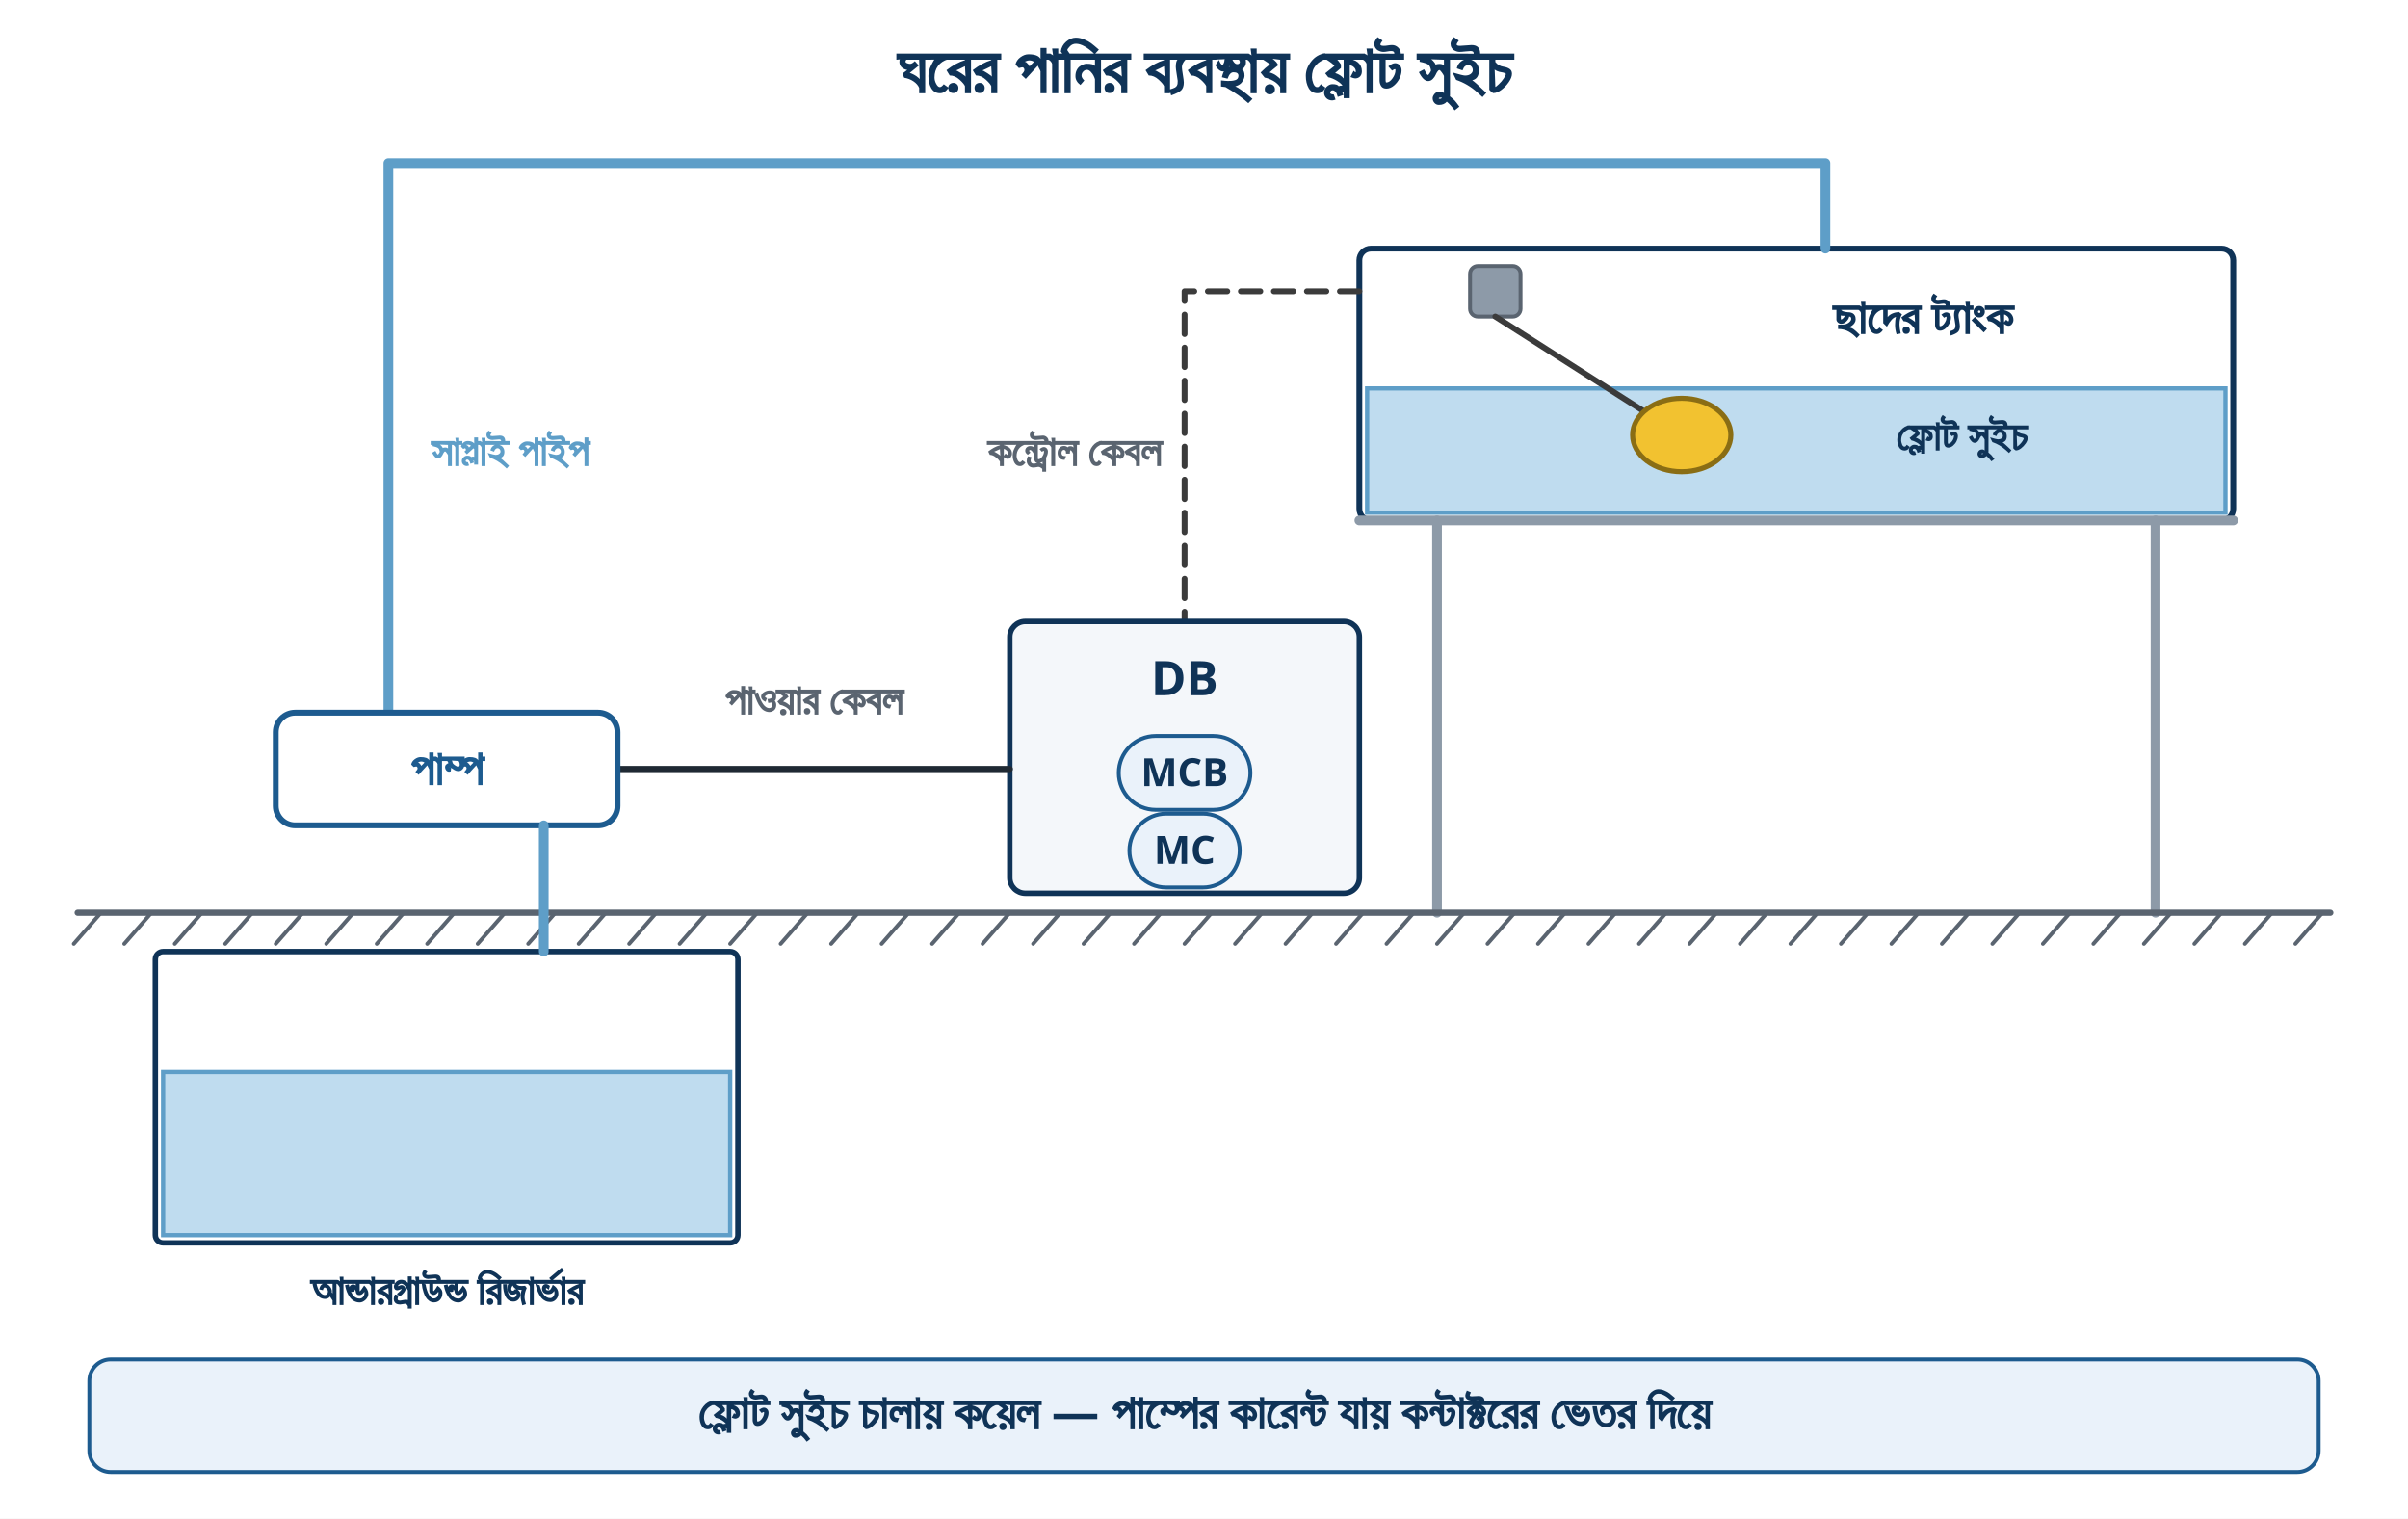
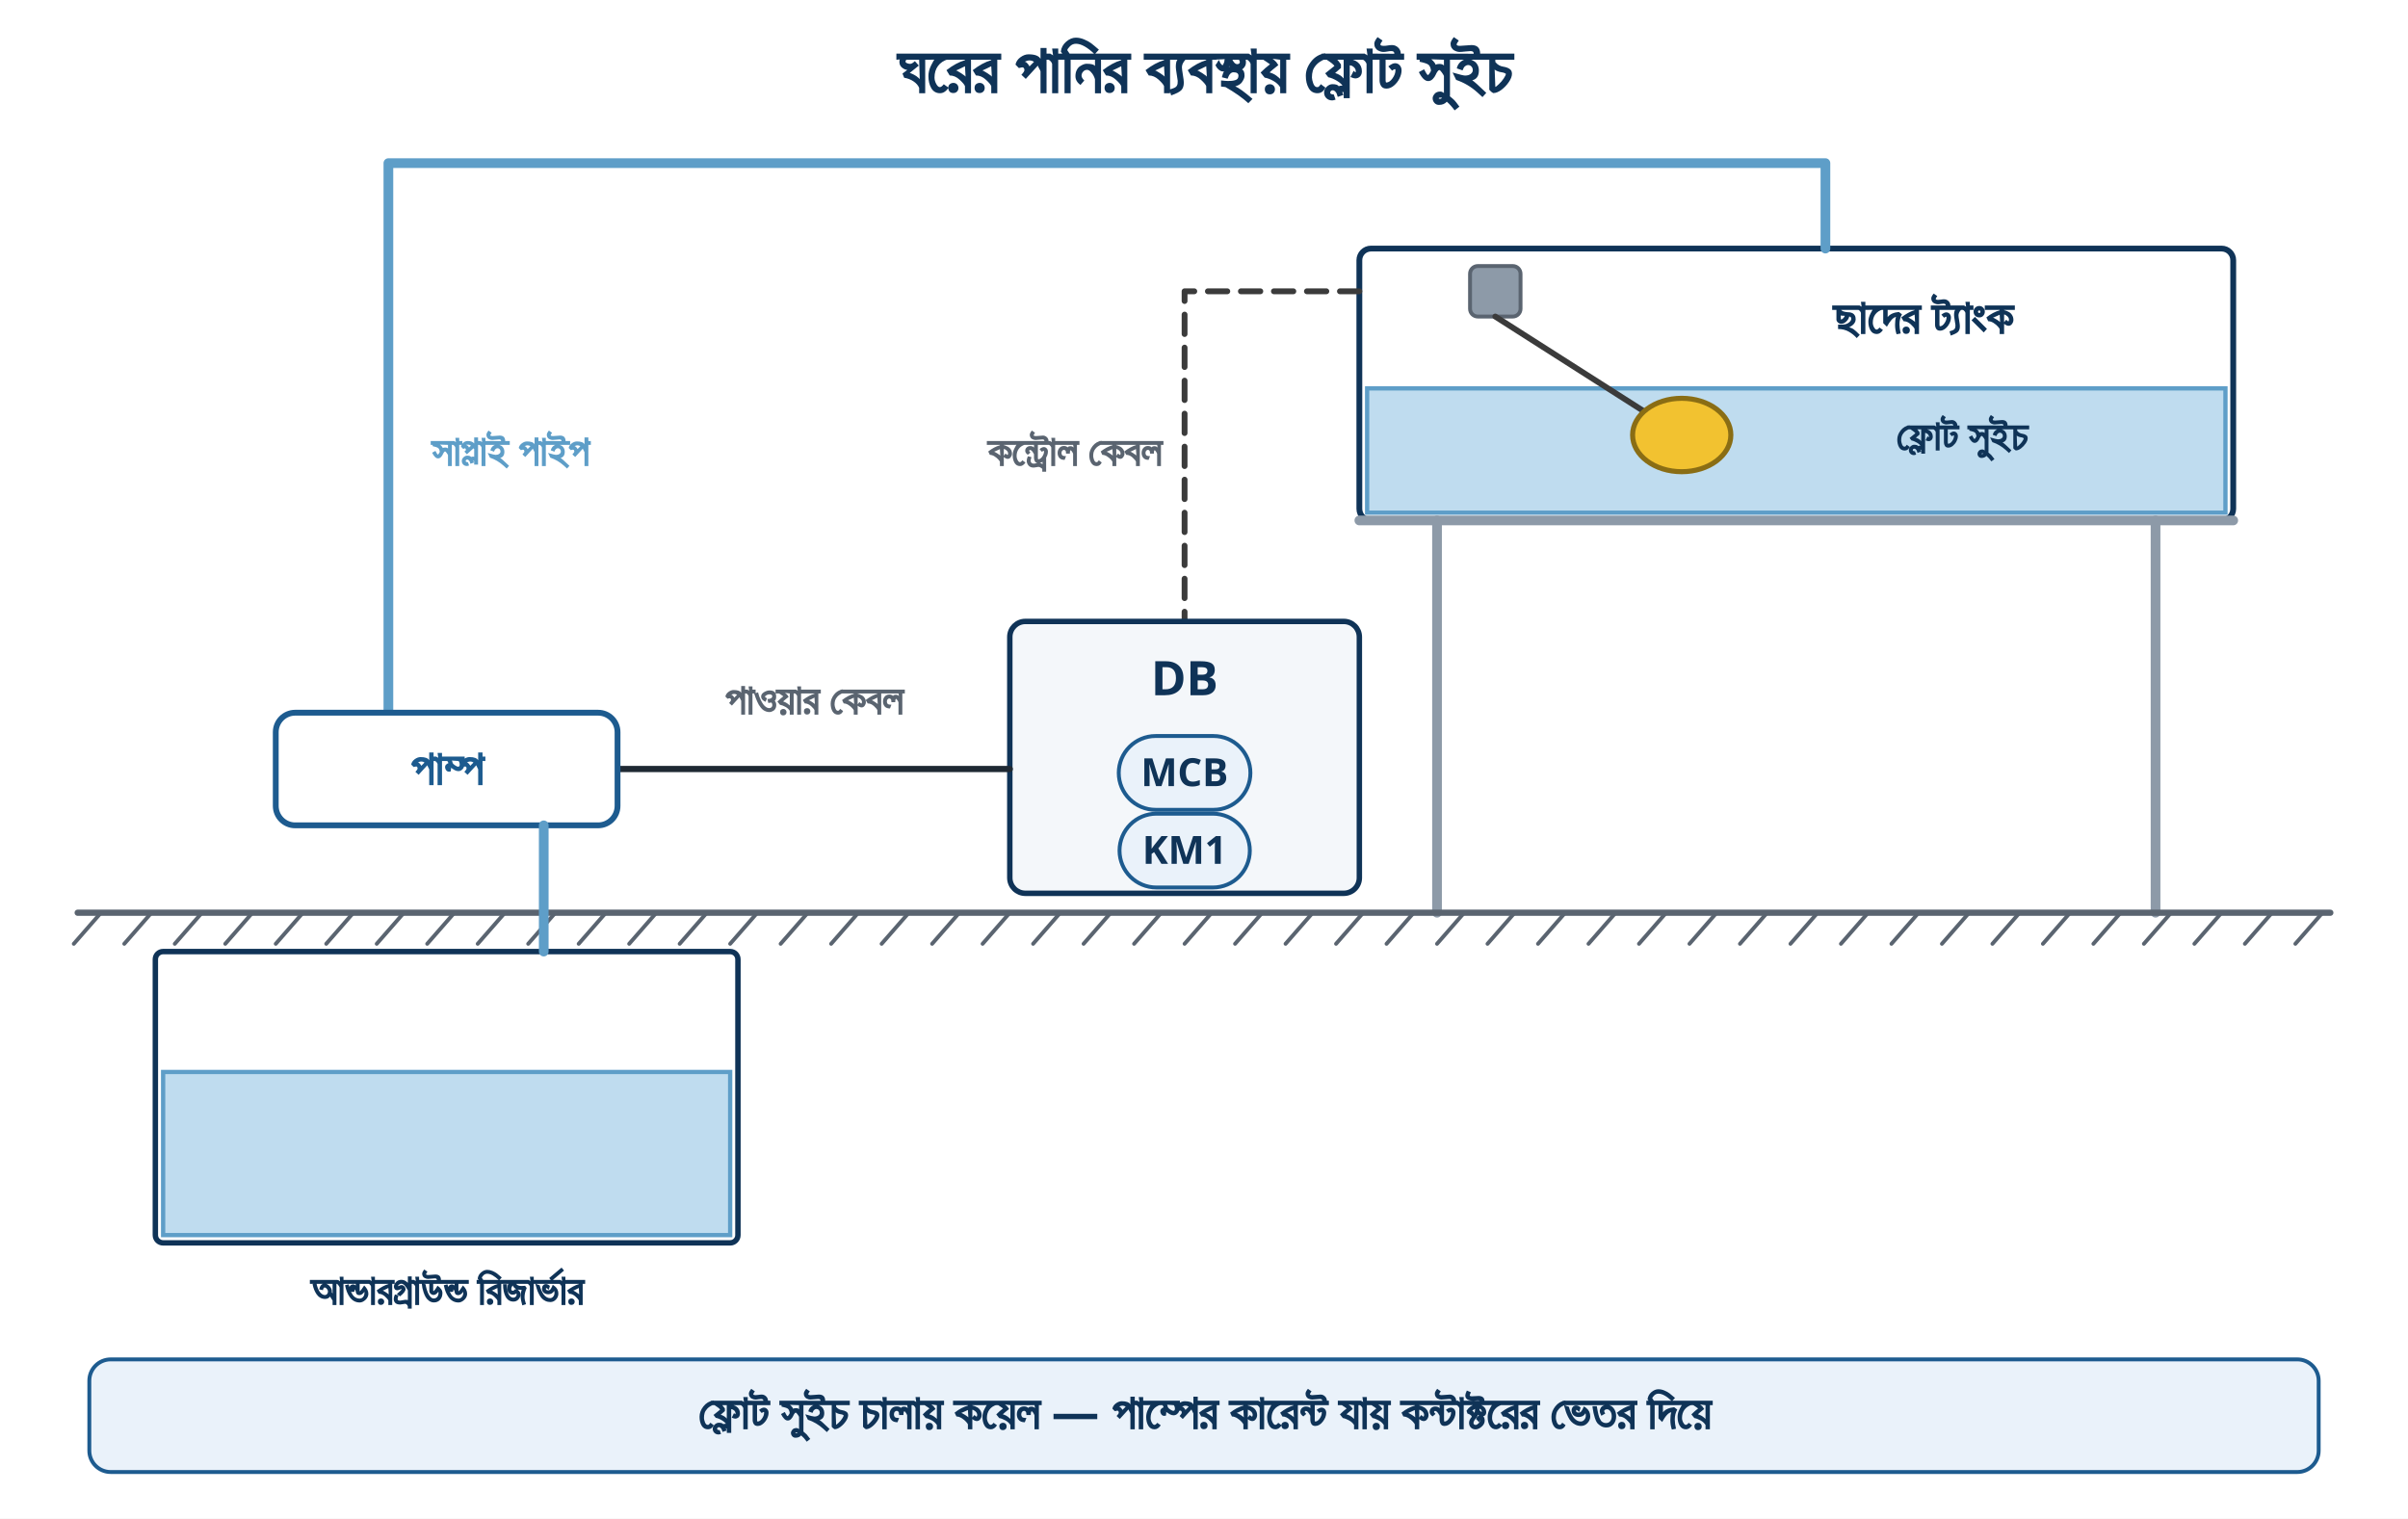
<svg xmlns="http://www.w3.org/2000/svg" width="1240" height="782" viewBox="0 0 1240 782">
  <rect width="1240" height="782" fill="#FFFFFF" />
  <text x="620.0" y="48.0" font-family="Kalpurush" font-size="34" font-weight="700" fill="#0F3357" text-anchor="middle">ঘরের পানির ব্যবস্থায় ফ্লোট সুইচ</text>
  <rect x="700.0" y="128.0" width="450.0" height="140.0" rx="6" fill="#FFFFFF" stroke="#0F3357" stroke-width="3.0" />
  <rect x="704.0" y="200.0" width="442.0" height="64.0" rx="0" fill="#BFDCEF" stroke="#5E9EC8" stroke-width="2.2" />
  <text x="990.0" y="172.0" font-family="Kalpurush" font-size="24.5" font-weight="700" fill="#0F3357" text-anchor="middle">ছাদের ট্যাংক</text>
  <path d="M 740 268 L 740 470" fill="none" stroke="#8D9AA8" stroke-width="5.0" stroke-linecap="round" stroke-linejoin="round" />
  <path d="M 1110 268 L 1110 470" fill="none" stroke="#8D9AA8" stroke-width="5.0" stroke-linecap="round" stroke-linejoin="round" />
  <path d="M 700 268 L 1150 268" fill="none" stroke="#8D9AA8" stroke-width="5.0" stroke-linecap="round" stroke-linejoin="round" />
  <path d="M 200 367 L 200 84 L 940 84 L 940 128" fill="none" stroke="#5E9EC8" stroke-width="5.0" stroke-linecap="round" stroke-linejoin="round" />
  <text x="222.0" y="240.0" font-family="Kalpurush" font-size="21.5" font-weight="700" fill="#5E9EC8" text-anchor="start">সাপ্লাই পাইপ</text>
  <rect x="757.0" y="137.0" width="26.0" height="26.0" rx="4" fill="#8D9AA8" stroke="#5A6470" stroke-width="2" />
  <path d="M 770 163 L 850 214" fill="none" stroke="#3B3B3B" stroke-width="3.0" stroke-linecap="round" stroke-linejoin="round" />
  <ellipse cx="866.0" cy="224.0" rx="25.3" ry="18.9" fill="#F2C230" stroke="#8A6D14" stroke-width="2.6" />
  <text x="1010.0" y="232.0" font-family="Kalpurush" font-size="21.5" font-weight="700" fill="#0F3357" text-anchor="middle">ফ্লোট সুইচ</text>
  <path d="M 700 150 L 610 150 L 610 320" fill="none" stroke="#3B3B3B" stroke-width="3.0" stroke-linecap="round" stroke-linejoin="round" stroke-dasharray="10 7" />
  <text x="598.0" y="240.0" font-family="Kalpurush" font-size="21.5" font-weight="700" fill="#5A6470" text-anchor="end">কন্ট্রোল কেবল</text>
  <rect x="520.0" y="320.0" width="180.0" height="140.0" rx="8" fill="#F4F7FA" stroke="#0F3357" stroke-width="2.8" />
  <text x="610.0" y="358.0" font-family="Kalpurush" font-size="24.5" font-weight="700" fill="#0F3357" text-anchor="middle">DB</text>
  <rect x="576.1" y="379.0" width="67.8" height="38.0" rx="19" fill="#EAF2FA" stroke="#1D5B8F" stroke-width="2" />
  <text x="610.0" y="404.8" font-family="Kalpurush" font-size="20" font-weight="700" fill="#0F3357" text-anchor="middle">MCB</text>
-   <rect x="581.6" y="419.0" width="56.8" height="38.0" rx="19" fill="#EAF2FA" stroke="#1D5B8F" stroke-width="2" />
-   <text x="610.0" y="444.8" font-family="Kalpurush" font-size="20" font-weight="700" fill="#0F3357" text-anchor="middle">MC</text>
+   <rect x="576.5" y="419.0" width="67.1" height="38.0" rx="19" fill="#EAF2FA" stroke="#1D5B8F" stroke-width="2" />
+   <text x="610.0" y="444.8" font-family="Kalpurush" font-size="20" font-weight="700" fill="#0F3357" text-anchor="middle">KM1</text>
  <path d="M 520 396 L 318 396" fill="none" stroke="#1F2933" stroke-width="3.2" stroke-linecap="round" stroke-linejoin="round" />
  <text x="419.0" y="368.0" font-family="Kalpurush" font-size="21.5" font-weight="700" fill="#5A6470" text-anchor="middle">পাওয়ার কেবল</text>
  <rect x="142.0" y="367.0" width="176.0" height="58.0" rx="10" fill="#FFFFFF" stroke="#1D5B8F" stroke-width="3.0" />
  <text x="230.0" y="404.3" font-family="Kalpurush" font-size="24.5" font-weight="700" fill="#1D5B8F" text-anchor="middle">পাম্প</text>
  <line x1="40.0" y1="470.0" x2="1200.0" y2="470.0" stroke="#5A6470" stroke-width="3.2" stroke-linecap="round" />
  <path d="M 52 470 L 38 486" fill="none" stroke="#5A6470" stroke-width="2.0" stroke-linecap="round" stroke-linejoin="round" />
  <path d="M 78 470 L 64 486" fill="none" stroke="#5A6470" stroke-width="2.0" stroke-linecap="round" stroke-linejoin="round" />
  <path d="M 104 470 L 90 486" fill="none" stroke="#5A6470" stroke-width="2.0" stroke-linecap="round" stroke-linejoin="round" />
  <path d="M 130 470 L 116 486" fill="none" stroke="#5A6470" stroke-width="2.0" stroke-linecap="round" stroke-linejoin="round" />
  <path d="M 156 470 L 142 486" fill="none" stroke="#5A6470" stroke-width="2.0" stroke-linecap="round" stroke-linejoin="round" />
  <path d="M 182 470 L 168 486" fill="none" stroke="#5A6470" stroke-width="2.0" stroke-linecap="round" stroke-linejoin="round" />
  <path d="M 208 470 L 194 486" fill="none" stroke="#5A6470" stroke-width="2.0" stroke-linecap="round" stroke-linejoin="round" />
  <path d="M 234 470 L 220 486" fill="none" stroke="#5A6470" stroke-width="2.0" stroke-linecap="round" stroke-linejoin="round" />
  <path d="M 260 470 L 246 486" fill="none" stroke="#5A6470" stroke-width="2.0" stroke-linecap="round" stroke-linejoin="round" />
  <path d="M 286 470 L 272 486" fill="none" stroke="#5A6470" stroke-width="2.0" stroke-linecap="round" stroke-linejoin="round" />
  <path d="M 312 470 L 298 486" fill="none" stroke="#5A6470" stroke-width="2.0" stroke-linecap="round" stroke-linejoin="round" />
  <path d="M 338 470 L 324 486" fill="none" stroke="#5A6470" stroke-width="2.0" stroke-linecap="round" stroke-linejoin="round" />
  <path d="M 364 470 L 350 486" fill="none" stroke="#5A6470" stroke-width="2.0" stroke-linecap="round" stroke-linejoin="round" />
  <path d="M 390 470 L 376 486" fill="none" stroke="#5A6470" stroke-width="2.0" stroke-linecap="round" stroke-linejoin="round" />
  <path d="M 416 470 L 402 486" fill="none" stroke="#5A6470" stroke-width="2.0" stroke-linecap="round" stroke-linejoin="round" />
  <path d="M 442 470 L 428 486" fill="none" stroke="#5A6470" stroke-width="2.0" stroke-linecap="round" stroke-linejoin="round" />
  <path d="M 468 470 L 454 486" fill="none" stroke="#5A6470" stroke-width="2.0" stroke-linecap="round" stroke-linejoin="round" />
  <path d="M 494 470 L 480 486" fill="none" stroke="#5A6470" stroke-width="2.0" stroke-linecap="round" stroke-linejoin="round" />
  <path d="M 520 470 L 506 486" fill="none" stroke="#5A6470" stroke-width="2.0" stroke-linecap="round" stroke-linejoin="round" />
  <path d="M 546 470 L 532 486" fill="none" stroke="#5A6470" stroke-width="2.0" stroke-linecap="round" stroke-linejoin="round" />
  <path d="M 572 470 L 558 486" fill="none" stroke="#5A6470" stroke-width="2.0" stroke-linecap="round" stroke-linejoin="round" />
  <path d="M 598 470 L 584 486" fill="none" stroke="#5A6470" stroke-width="2.0" stroke-linecap="round" stroke-linejoin="round" />
  <path d="M 624 470 L 610 486" fill="none" stroke="#5A6470" stroke-width="2.0" stroke-linecap="round" stroke-linejoin="round" />
  <path d="M 650 470 L 636 486" fill="none" stroke="#5A6470" stroke-width="2.0" stroke-linecap="round" stroke-linejoin="round" />
  <path d="M 676 470 L 662 486" fill="none" stroke="#5A6470" stroke-width="2.0" stroke-linecap="round" stroke-linejoin="round" />
  <path d="M 702 470 L 688 486" fill="none" stroke="#5A6470" stroke-width="2.0" stroke-linecap="round" stroke-linejoin="round" />
  <path d="M 728 470 L 714 486" fill="none" stroke="#5A6470" stroke-width="2.0" stroke-linecap="round" stroke-linejoin="round" />
  <path d="M 754 470 L 740 486" fill="none" stroke="#5A6470" stroke-width="2.0" stroke-linecap="round" stroke-linejoin="round" />
  <path d="M 780 470 L 766 486" fill="none" stroke="#5A6470" stroke-width="2.0" stroke-linecap="round" stroke-linejoin="round" />
  <path d="M 806 470 L 792 486" fill="none" stroke="#5A6470" stroke-width="2.0" stroke-linecap="round" stroke-linejoin="round" />
  <path d="M 832 470 L 818 486" fill="none" stroke="#5A6470" stroke-width="2.0" stroke-linecap="round" stroke-linejoin="round" />
  <path d="M 858 470 L 844 486" fill="none" stroke="#5A6470" stroke-width="2.0" stroke-linecap="round" stroke-linejoin="round" />
  <path d="M 884 470 L 870 486" fill="none" stroke="#5A6470" stroke-width="2.0" stroke-linecap="round" stroke-linejoin="round" />
  <path d="M 910 470 L 896 486" fill="none" stroke="#5A6470" stroke-width="2.0" stroke-linecap="round" stroke-linejoin="round" />
  <path d="M 936 470 L 922 486" fill="none" stroke="#5A6470" stroke-width="2.0" stroke-linecap="round" stroke-linejoin="round" />
  <path d="M 962 470 L 948 486" fill="none" stroke="#5A6470" stroke-width="2.0" stroke-linecap="round" stroke-linejoin="round" />
  <path d="M 988 470 L 974 486" fill="none" stroke="#5A6470" stroke-width="2.0" stroke-linecap="round" stroke-linejoin="round" />
  <path d="M 1014 470 L 1000 486" fill="none" stroke="#5A6470" stroke-width="2.0" stroke-linecap="round" stroke-linejoin="round" />
  <path d="M 1040 470 L 1026 486" fill="none" stroke="#5A6470" stroke-width="2.0" stroke-linecap="round" stroke-linejoin="round" />
  <path d="M 1066 470 L 1052 486" fill="none" stroke="#5A6470" stroke-width="2.0" stroke-linecap="round" stroke-linejoin="round" />
  <path d="M 1092 470 L 1078 486" fill="none" stroke="#5A6470" stroke-width="2.0" stroke-linecap="round" stroke-linejoin="round" />
  <path d="M 1118 470 L 1104 486" fill="none" stroke="#5A6470" stroke-width="2.0" stroke-linecap="round" stroke-linejoin="round" />
  <path d="M 1144 470 L 1130 486" fill="none" stroke="#5A6470" stroke-width="2.0" stroke-linecap="round" stroke-linejoin="round" />
  <path d="M 1170 470 L 1156 486" fill="none" stroke="#5A6470" stroke-width="2.0" stroke-linecap="round" stroke-linejoin="round" />
  <path d="M 1196 470 L 1182 486" fill="none" stroke="#5A6470" stroke-width="2.0" stroke-linecap="round" stroke-linejoin="round" />
  <rect x="80.0" y="490.0" width="300.0" height="150.0" rx="4" fill="#FFFFFF" stroke="#0F3357" stroke-width="2.8" />
  <rect x="84.0" y="552.0" width="292.0" height="84.0" rx="0" fill="#BFDCEF" stroke="#5E9EC8" stroke-width="2.2" />
  <text x="230.0" y="672.0" font-family="Kalpurush" font-size="21.5" font-weight="700" fill="#0F3357" text-anchor="middle">আন্ডারগ্রাউন্ড রিজার্ভার</text>
  <path d="M 280 425 L 280 490" fill="none" stroke="#5E9EC8" stroke-width="5.0" stroke-linecap="round" stroke-linejoin="round" />
  <rect x="46.0" y="700.0" width="1148.0" height="58.0" rx="11" fill="#EAF2FA" stroke="#1D5B8F" stroke-width="2" />
  <text x="620.0" y="736.0" font-family="Kalpurush" font-size="24.5" font-weight="700" fill="#0F3357" text-anchor="middle">ফ্লোট সুইচ চালায় কয়েল — পাম্পের কারেন্ট যায় কন্টাক্টরের ভেতর দিয়ে</text>
</svg>
